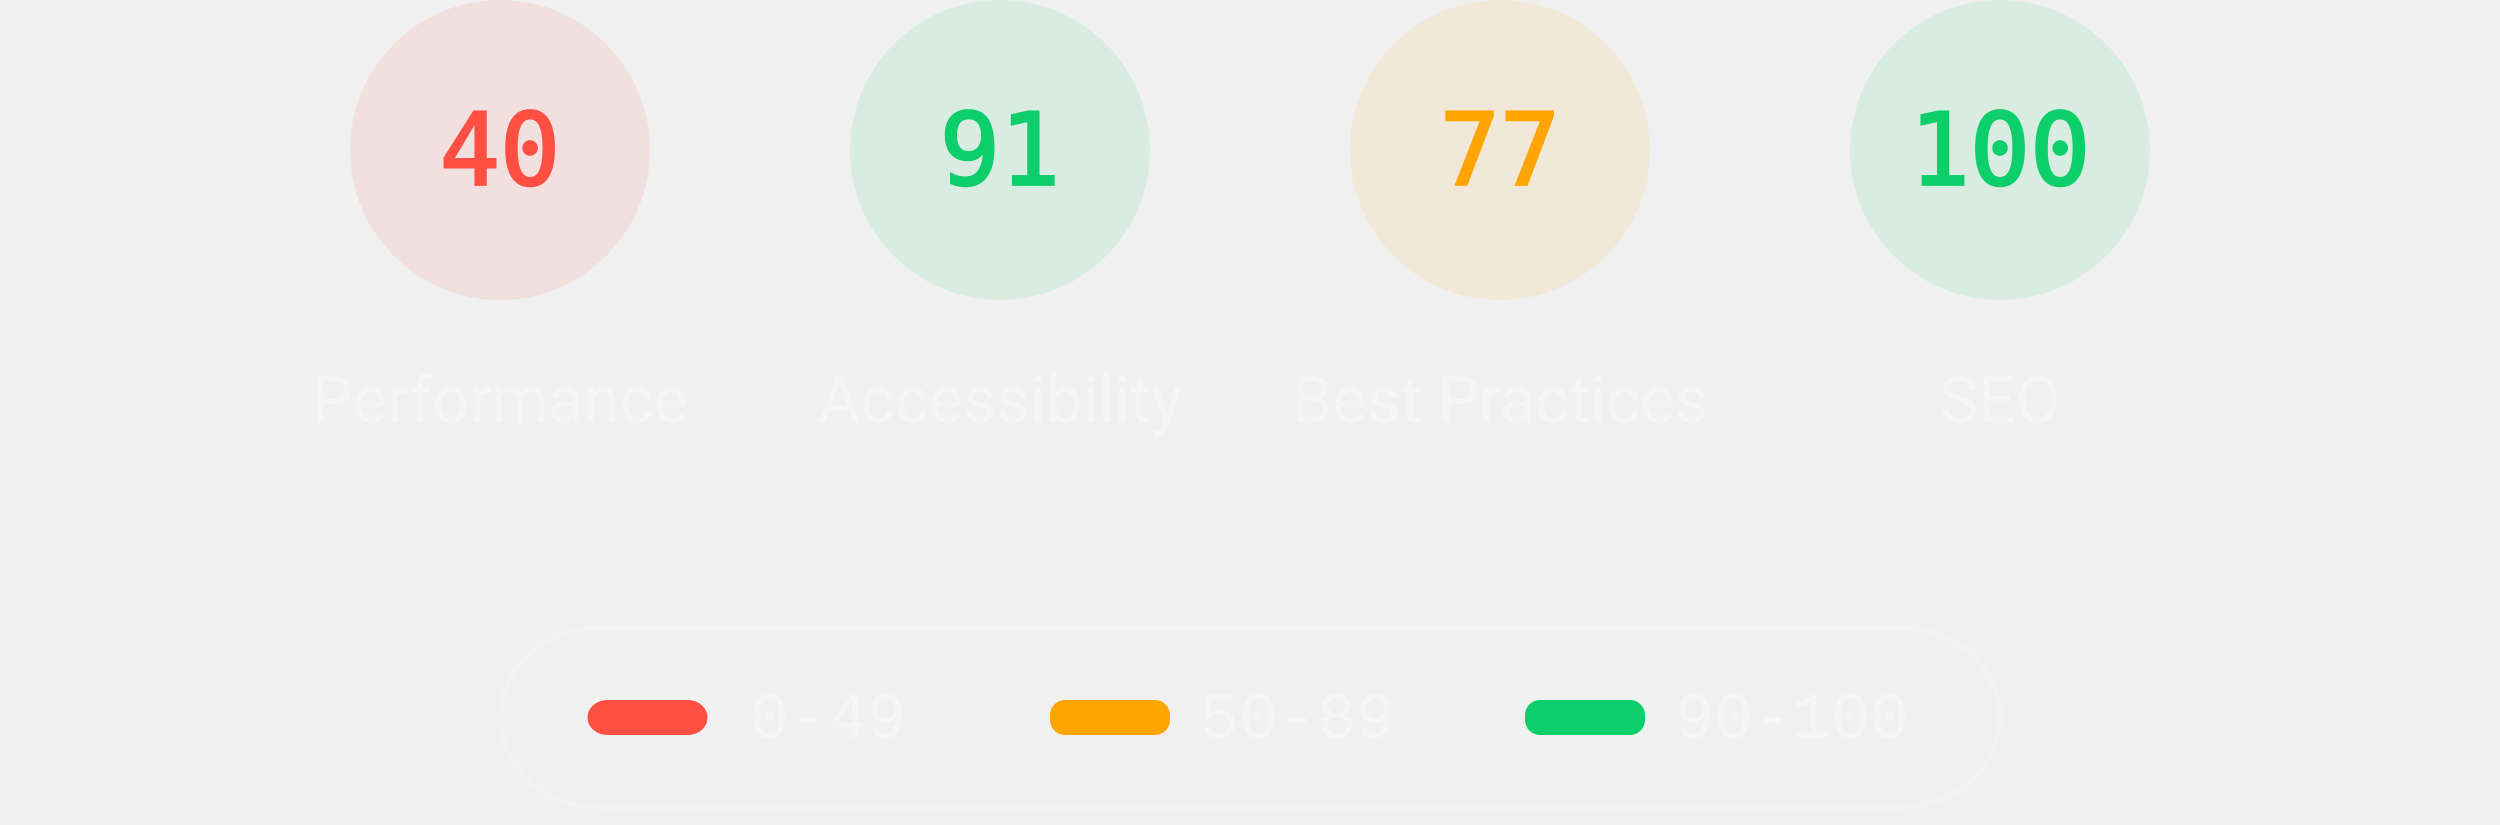
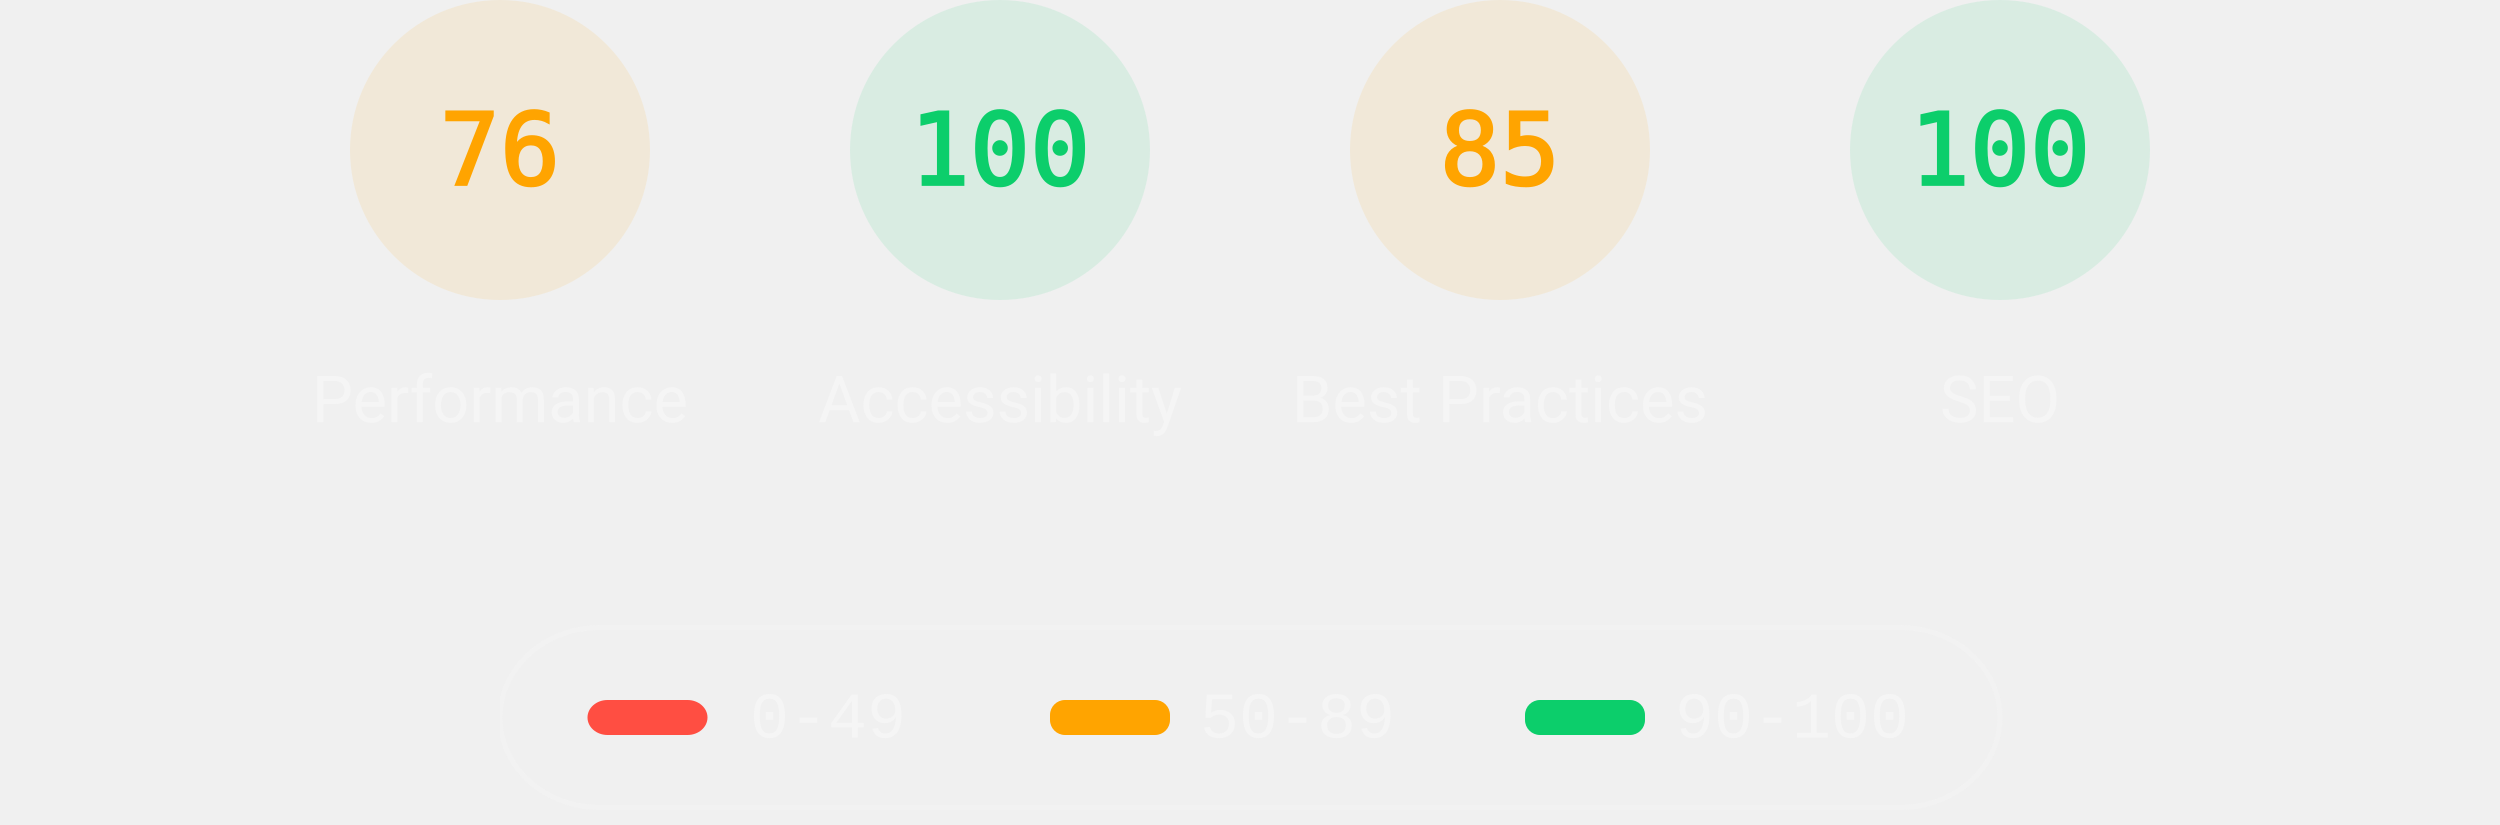
<svg xmlns="http://www.w3.org/2000/svg" class="theme--dark" fill="none" width="1000" height="330">
  <style>
			.gauge-base {
				opacity: 0.1
			}

			.gauge-arc {
				fill: none;
				animation-delay: 250ms;
				stroke-linecap: round;
				transform: rotate(-90deg);
				transform-origin: 100px 60px;
				animation: load-gauge 1s ease forwards
			}

			.guage-text {
				font-size: 40px;
				font-family: monospace;
				text-align: center
			}

			.guage-red {
				color: #ff4e42;
				fill: #ff4e42;
				stroke: #ff4e42
			}
			.guage-orange {
				color: #ffa400;
				fill: #ffa400;
				stroke: #ffa400
			}
			.guage-green {
				color: #0cce6b;
				fill: #0cce6b;
				stroke: #0cce6b
			}
			.theme--agnostic .guage-undefined {
				color: #5c5c5c;
				fill: #5c5c5c;
				stroke: #5c5c5c
			}
			.theme--light .guage-undefined {
				color: #1e1e1e;
				fill: #1e1e1e;
				stroke: #1e1e1e
			}
			.theme--dark .guage-undefined {
				color: #f5f5f5;
				fill: #f5f5f5;
				stroke: #f5f5f5
			}

			.guage-title {
				stroke: none;
				font-size: 26px;
				line-height: 26px;
				font-family: Roboto, Halvetica, Arial, sans-serif
			}
			.metric.guage-title {
				font-family: 'Courier New', Courier, monospace
			}
			.theme--agnostic .guage-title {
				color: #737373;
				fill: #737373
			}
			.theme--light .guage-title {
				color: #212121;
				fill: #212121
			}
			.theme--dark .guage-title {
				color: #f5f5f5;
				fill: #f5f5f5
			}

			@keyframes load-gauge {
				from {
					stroke-dasharray: 0 352.858
				}
			}
			.lh-gauge--pwa__disc {
				fill: #e0e0e0
			}
			.lh-gauge--pwa__logo {
				position: relative;
				fill: #b0b0b0
			}
			.lh-gauge--pwa__invisible {
				display: none
			}
			.lh-gauge--pwa__visible {
				display: inline
			}
			.guage-invisible {
				display: none
			}
			.lh-gauge--pwa__logo--primary-color {
				fill: #304ffe
			}
			.theme--agnostic .lh-gauge--pwa__logo--secondary-color {
				fill: #787878
			}
			.theme--light .lh-gauge--pwa__logo--secondary-color {
				fill: #3d3d3d
			}
			.theme--dark .lh-gauge--pwa__logo--secondary-color {
				fill: #d8b6b6
			}
			.theme--light #svg_2 {
				stroke: #00000022
			}
			.theme--agnostic #svg_2 {
				stroke: #616161
			}
			.theme--light #svg_2 {
				stroke: #00000022
			}
			.theme--dark #svg_2 {
				stroke: #f5f5f566
			}
		</style>
-   <svg class="guage-div guage-perf guage-red" viewBox="0 0 200 200" width="200" height="200" x="100" y="0">
-     <circle class="gauge-base" r="56" cx="100" cy="60" stroke-width="8" />
-     <circle class="gauge-arc guage-arc-1" r="56" cx="100" cy="60" stroke-width="8" style="stroke-dasharray: 140.743, 351.858;" />
-     <text class="guage-text" x="100px" y="60px" alignment-baseline="central" dominant-baseline="central" text-anchor="middle">40</text>
+   <svg class="guage-div guage-perf guage-orange" viewBox="0 0 200 200" width="200" height="200" x="100" y="0">
+     <circle class="gauge-base" r="56" cx="100" cy="60" stroke-width="8" />
+     <circle class="gauge-arc guage-arc-1" r="56" cx="100" cy="60" stroke-width="8" style="stroke-dasharray: 267.412, 351.858;" />
+     <text class="guage-text" x="100px" y="60px" alignment-baseline="central" dominant-baseline="central" text-anchor="middle">76</text>
    <text class="guage-title" x="100px" y="160px" alignment-baseline="central" dominant-baseline="central" text-anchor="middle">Performance</text>
  </svg>
  <svg class="guage-div guage-acc guage-green" viewBox="0 0 200 200" width="200" height="200" x="300" y="0">
    <circle class="gauge-base" r="56" cx="100" cy="60" stroke-width="8" />
-     <circle class="gauge-arc guage-arc-2" r="56" cx="100" cy="60" stroke-width="8" style="stroke-dasharray: 320.191, 351.858;" />
-     <text class="guage-text" x="100px" y="60px" alignment-baseline="central" dominant-baseline="central" text-anchor="middle">91</text>
+     <circle class="gauge-arc guage-arc-2" r="56" cx="100" cy="60" stroke-width="8" style="stroke-dasharray: 351.858, 351.858;" />
+     <text class="guage-text" x="100px" y="60px" alignment-baseline="central" dominant-baseline="central" text-anchor="middle">100</text>
    <text class="guage-title" x="100px" y="160px" alignment-baseline="central" dominant-baseline="central" text-anchor="middle">Accessibility</text>
  </svg>
  <svg class="guage-div guage-best guage-orange" viewBox="0 0 200 200" width="200" height="200" x="500" y="0">
    <circle class="gauge-base" r="56" cx="100" cy="60" stroke-width="8" />
-     <circle class="gauge-arc guage-arc-3" r="56" cx="100" cy="60" stroke-width="8" style="stroke-dasharray: 270.931, 351.858;" />
-     <text class="guage-text" x="100px" y="60px" alignment-baseline="central" dominant-baseline="central" text-anchor="middle">77</text>
+     <circle class="gauge-arc guage-arc-3" r="56" cx="100" cy="60" stroke-width="8" style="stroke-dasharray: 299.079, 351.858;" />
+     <text class="guage-text" x="100px" y="60px" alignment-baseline="central" dominant-baseline="central" text-anchor="middle">85</text>
    <text class="guage-title" x="100px" y="160px" alignment-baseline="central" dominant-baseline="central" text-anchor="middle">Best Practices</text>
  </svg>
  <svg class="guage-div guage-seo guage-green" viewBox="0 0 200 200" width="200" height="200" x="700" y="0">
    <circle class="gauge-base" r="56" cx="100" cy="60" stroke-width="8" />
    <circle class="gauge-arc guage-arc-4" r="56" cx="100" cy="60" stroke-width="8" style="stroke-dasharray: 351.858, 351.858;" />
    <text class="guage-text" x="100px" y="60px" alignment-baseline="central" dominant-baseline="central" text-anchor="middle">100</text>
    <text class="guage-title" x="100px" y="160px" alignment-baseline="central" dominant-baseline="central" text-anchor="middle">SEO</text>
  </svg>
  <svg class="guage-div guage-pwa guage-invisible" viewBox="0 0 200 200" width="200" height="200" x="900" y="0">
    <svg viewBox="0 0 60 60" width="112" height="112" x="44" y="4">
      <defs>
        <linearGradient id="lh-gauge--pwa__check-circle__gradient-0" x1="50%" y1="0%" x2="50%" y2="100%">
          <stop stop-color="#00C852" offset="0%" />
          <stop stop-color="#009688" offset="100%" />
        </linearGradient>
        <linearGradient id="lh-gauge--pwa__installable__shadow-gradient-0" x1="76.056%" x2="24.111%" y1="82.995%" y2="24.735%">
          <stop stop-color="#A5D6A7" offset="0%" />
          <stop stop-color="#80CBC4" offset="100%" />
        </linearGradient>
        <linearGradient id="lh-gauge--pwa__fast-reliable__shadow-gradient-0" x1="76.056%" y1="82.995%" x2="25.678%" y2="26.493%">
          <stop stop-color="#64B5F6" offset="0%" />
          <stop stop-color="#2979FF" offset="100%" />
        </linearGradient>
        <g id="lh-gauge--pwa__fast-reliable-badge-0">
          <circle fill="#FFFFFF" cx="10" cy="10" r="10" />
          <path fill="#304FFE" d="M10 3.58l5.25 2.34v3.5c0 3.23-2.24 6.26-5.25 7-3.01-.74-5.25-3.77-5.25-7v-3.5L10 3.58zm-.47 10.74l2.76-4.83.03-.07c.04-.08 0-.24-.22-.24h-1.64l.47-3.26h-.47l-2.7 4.77c-.02.01.05-.1-.04.05-.09.16-.1.31.18.31h1.63l-.47 3.27h.47z" />
        </g>
        <g id="lh-gauge--pwa__installable-badge-0">
          <circle fill="#FFFFFF" cx="10" cy="10" r="10" />
          <path fill="#009688" d="M10 4.167A5.835 5.835 0 0 0 4.167 10 5.835 5.835 0 0 0 10 15.833 5.835 5.835 0 0 0 15.833 10 5.835 5.835 0 0 0 10 4.167zm2.917 6.416h-2.334v2.334H9.417v-2.334H7.083V9.417h2.334V7.083h1.166v2.334h2.334v1.166z" />
        </g>
      </defs>
      <g stroke="none" fill-rule="nonzero">
        <circle class="lh-gauge--pwa__disc" cx="30" cy="30" r="30" />
        <g class="lh-gauge--pwa__logo">
          <path d="M35.66 19.39l.7-1.75h2L37.4 15 38.6 12l3.4 9h-2.51l-.58-1.61z" />
          <path d="M33.52 21l3.65-9h-2.42l-2.5 5.82L30.5 12h-1.86l-1.9 5.82-1.35-2.65-1.21 3.72L25.4 21h2.38l1.72-5.2 1.64 5.2z" />
          <path fill-rule="nonzero" d="M20.3 17.91h1.48c.45 0 .85-.05 1.2-.15l.39-1.18 1.07-3.3a2.64 2.64 0 0 0-.28-.37c-.55-.6-1.36-.91-2.42-.91H18v9h2.3V17.9zm1.96-3.84c.22.22.33.5.33.87 0 .36-.1.65-.29.87-.2.23-.59.35-1.15.35h-.86v-2.41h.87c.52 0 .89.1 1.1.32z" />
        </g>
        <rect class="lh-gauge--pwa__component lh-gauge--pwa__na-line lh-gauge--pwa__invisible" fill="#FFFFFF" x="20" y="32" width="20" height="4" rx="2" />
        <g class="lh-gauge--pwa__component lh-gauge--pwa__fast-reliable-badge lh-gauge--pwa__invisible" transform="translate(20, 29)">
          <path fill="url(#lh-gauge--pwa__fast-reliable__shadow-gradient-0)" d="M33.63 19.49A30 30 0 0 1 16.2 30.36L3 17.14 17.14 3l16.49 16.49z" />
          <use href="#lh-gauge--pwa__fast-reliable-badge-0" />
        </g>
        <g class="lh-gauge--pwa__component lh-gauge--pwa__installable-badge lh-gauge--pwa__invisible" transform="translate(20, 29)">
          <path fill="url(#lh-gauge--pwa__installable__shadow-gradient-0)" d="M33.629 19.487c-4.272 5.453-10.391 9.39-17.415 10.869L3 17.142 17.142 3 33.63 19.487z" />
          <use href="#lh-gauge--pwa__installable-badge-0" />
        </g>
        <g class="lh-gauge--pwa__component lh-gauge--pwa__fast-reliable-installable-badges lh-gauge--pwa__invisible">
          <g transform="translate(8, 29)">
            <path fill="url(#lh-gauge--pwa__fast-reliable__shadow-gradient-0)" d="M16.321 30.463L3 17.143 17.142 3l22.365 22.365A29.864 29.864 0 0 1 22 31c-1.942 0-3.84-.184-5.679-.537z" />
            <use href="#lh-gauge--pwa__fast-reliable-badge-0" />
          </g>
          <g transform="translate(32, 29)">
            <path fill="url(#lh-gauge--pwa__installable__shadow-gradient-0)" d="M25.982 11.84a30.107 30.107 0 0 1-13.08 15.203L3 17.143 17.142 3l8.84 8.84z" />
            <use href="#lh-gauge--pwa__installable-badge-0" />
          </g>
        </g>
        <g class="lh-gauge--pwa__component lh-gauge--pwa__check-circle lh-gauge--pwa__invisible" transform="translate(18, 28)">
          <circle fill="#FFFFFF" cx="12" cy="12" r="12" />
          <path fill="url(#lh-gauge--pwa__check-circle__gradient-0)" d="M12 2a10 10 0 1 0 0 20 10 10 0 0 0 0-20zm-2 15l-5-5 1.41-1.41L10 14.17l7.59-7.59L19 8l-9 9z" />
        </g>
      </g>
    </svg>
    <text class="guage-title" y="160px" alignment-baseline="central" dominant-baseline="central" text-anchor="middle">
      <tspan x="100px" dy="-6px">Progressive</tspan>
      <tspan x="100px" dy="30px">Web App</tspan>
    </text>
  </svg>
  <svg width="604" height="76" x="200" y="250">
    <g>
      <rect fill="none" id="canvas_background" height="80" width="604" y="-1" x="-1" />
      <g display="none" overflow="visible" y="0" x="0" height="100%" width="100%" id="canvasGrid">
        <rect fill="url(#gridpattern)" stroke-width="0" y="0" x="0" height="100%" width="100%" />
      </g>
    </g>
    <g>
      <rect fill-opacity="0" stroke-width="2" rx="40" id="svg_2" height="72" width="600" y="1" x="0" fill="#000000" />
      <rect stroke="#000" rx="8" id="svg_3" height="14" width="48" y="30" x="35" stroke-opacity="null" stroke-width="0" fill="#ff4e42" />
      <rect stroke="#000" rx="6" id="svg_4" height="14" width="48" y="30" x="220" stroke-opacity="null" stroke-width="0" fill="#ffa400" />
      <rect stroke="#000" rx="6" id="svg_5" height="14" width="48" y="30" x="410" stroke-opacity="null" stroke-width="0" fill="#0cce6b" />
      <text class="metric guage-title" xml:space="preserve" text-anchor="start" font-size="26" id="svg_6" y="45" x="100" stroke-opacity="null" stroke-width="0" stroke="#000">0-49</text>
      <text class="metric guage-title" xml:space="preserve" text-anchor="start" font-size="26" id="svg_7" y="45" x="280" stroke-opacity="null" stroke-width="0" stroke="#000">50-89</text>
      <text class="metric guage-title" xml:space="preserve" text-anchor="start" font-size="26" id="svg_8" y="45" x="470" stroke-opacity="null" stroke-width="0" stroke="#000">90-100</text>
    </g>
  </svg>
</svg>
